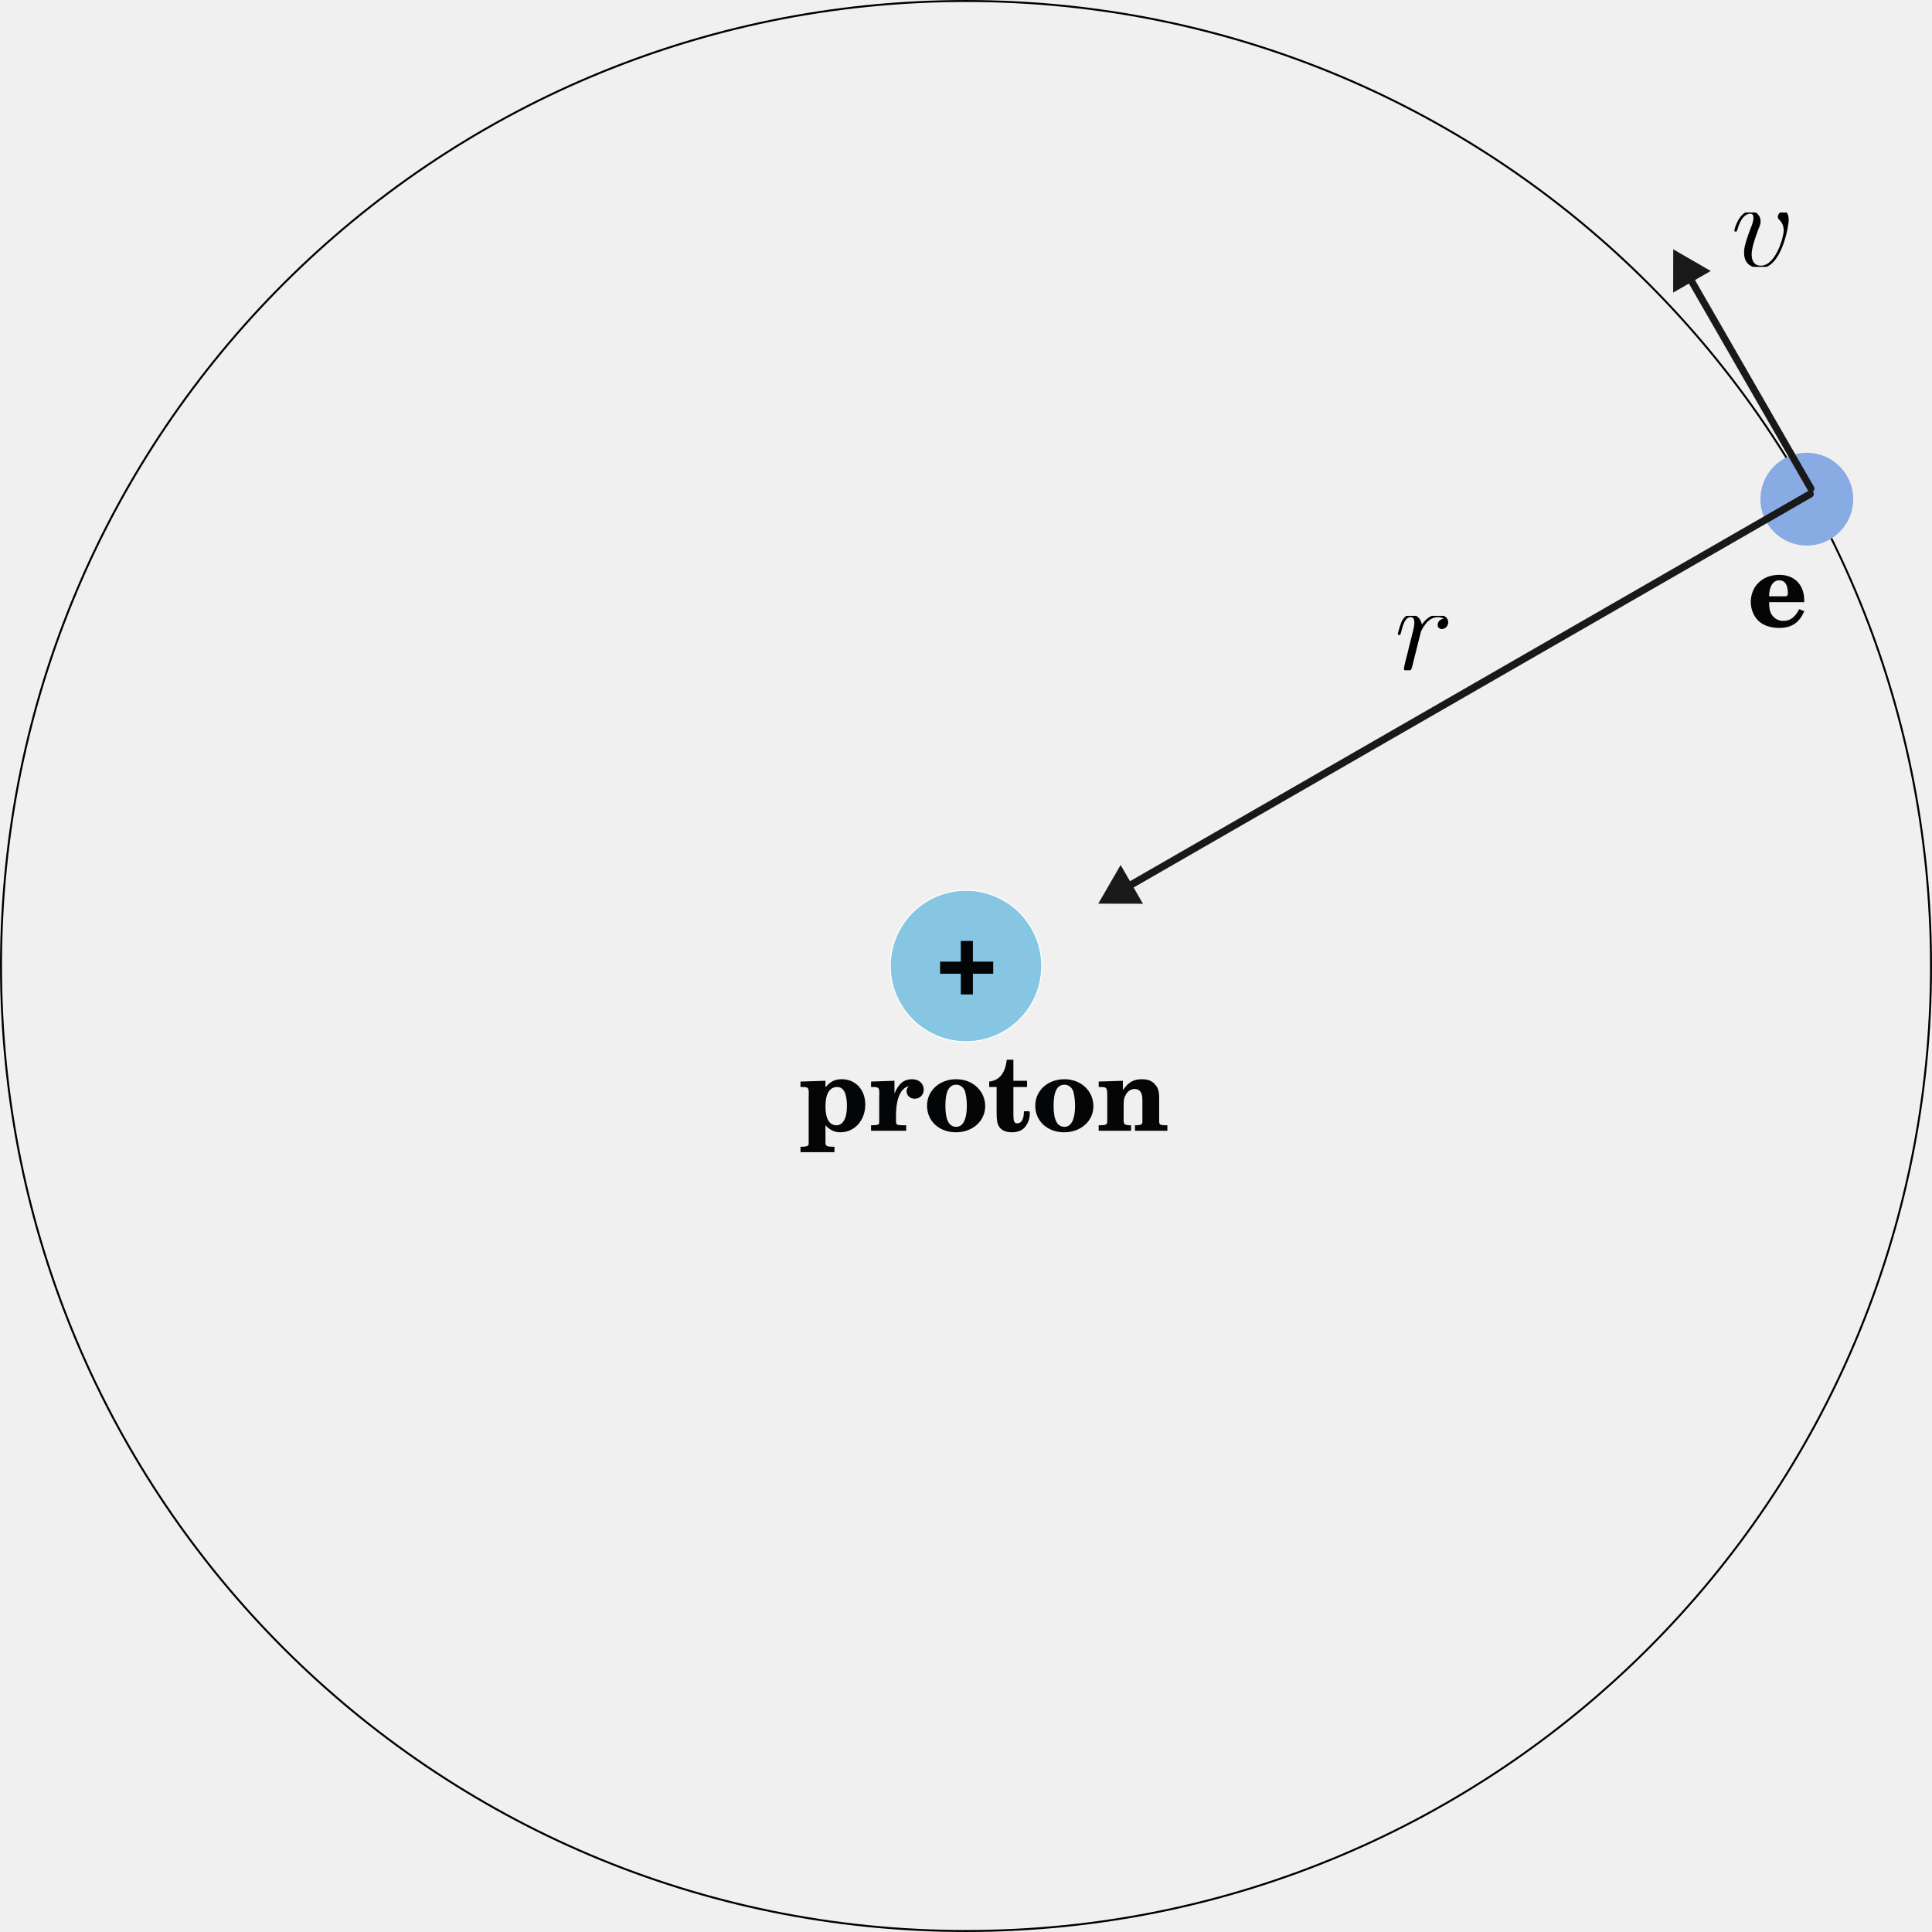
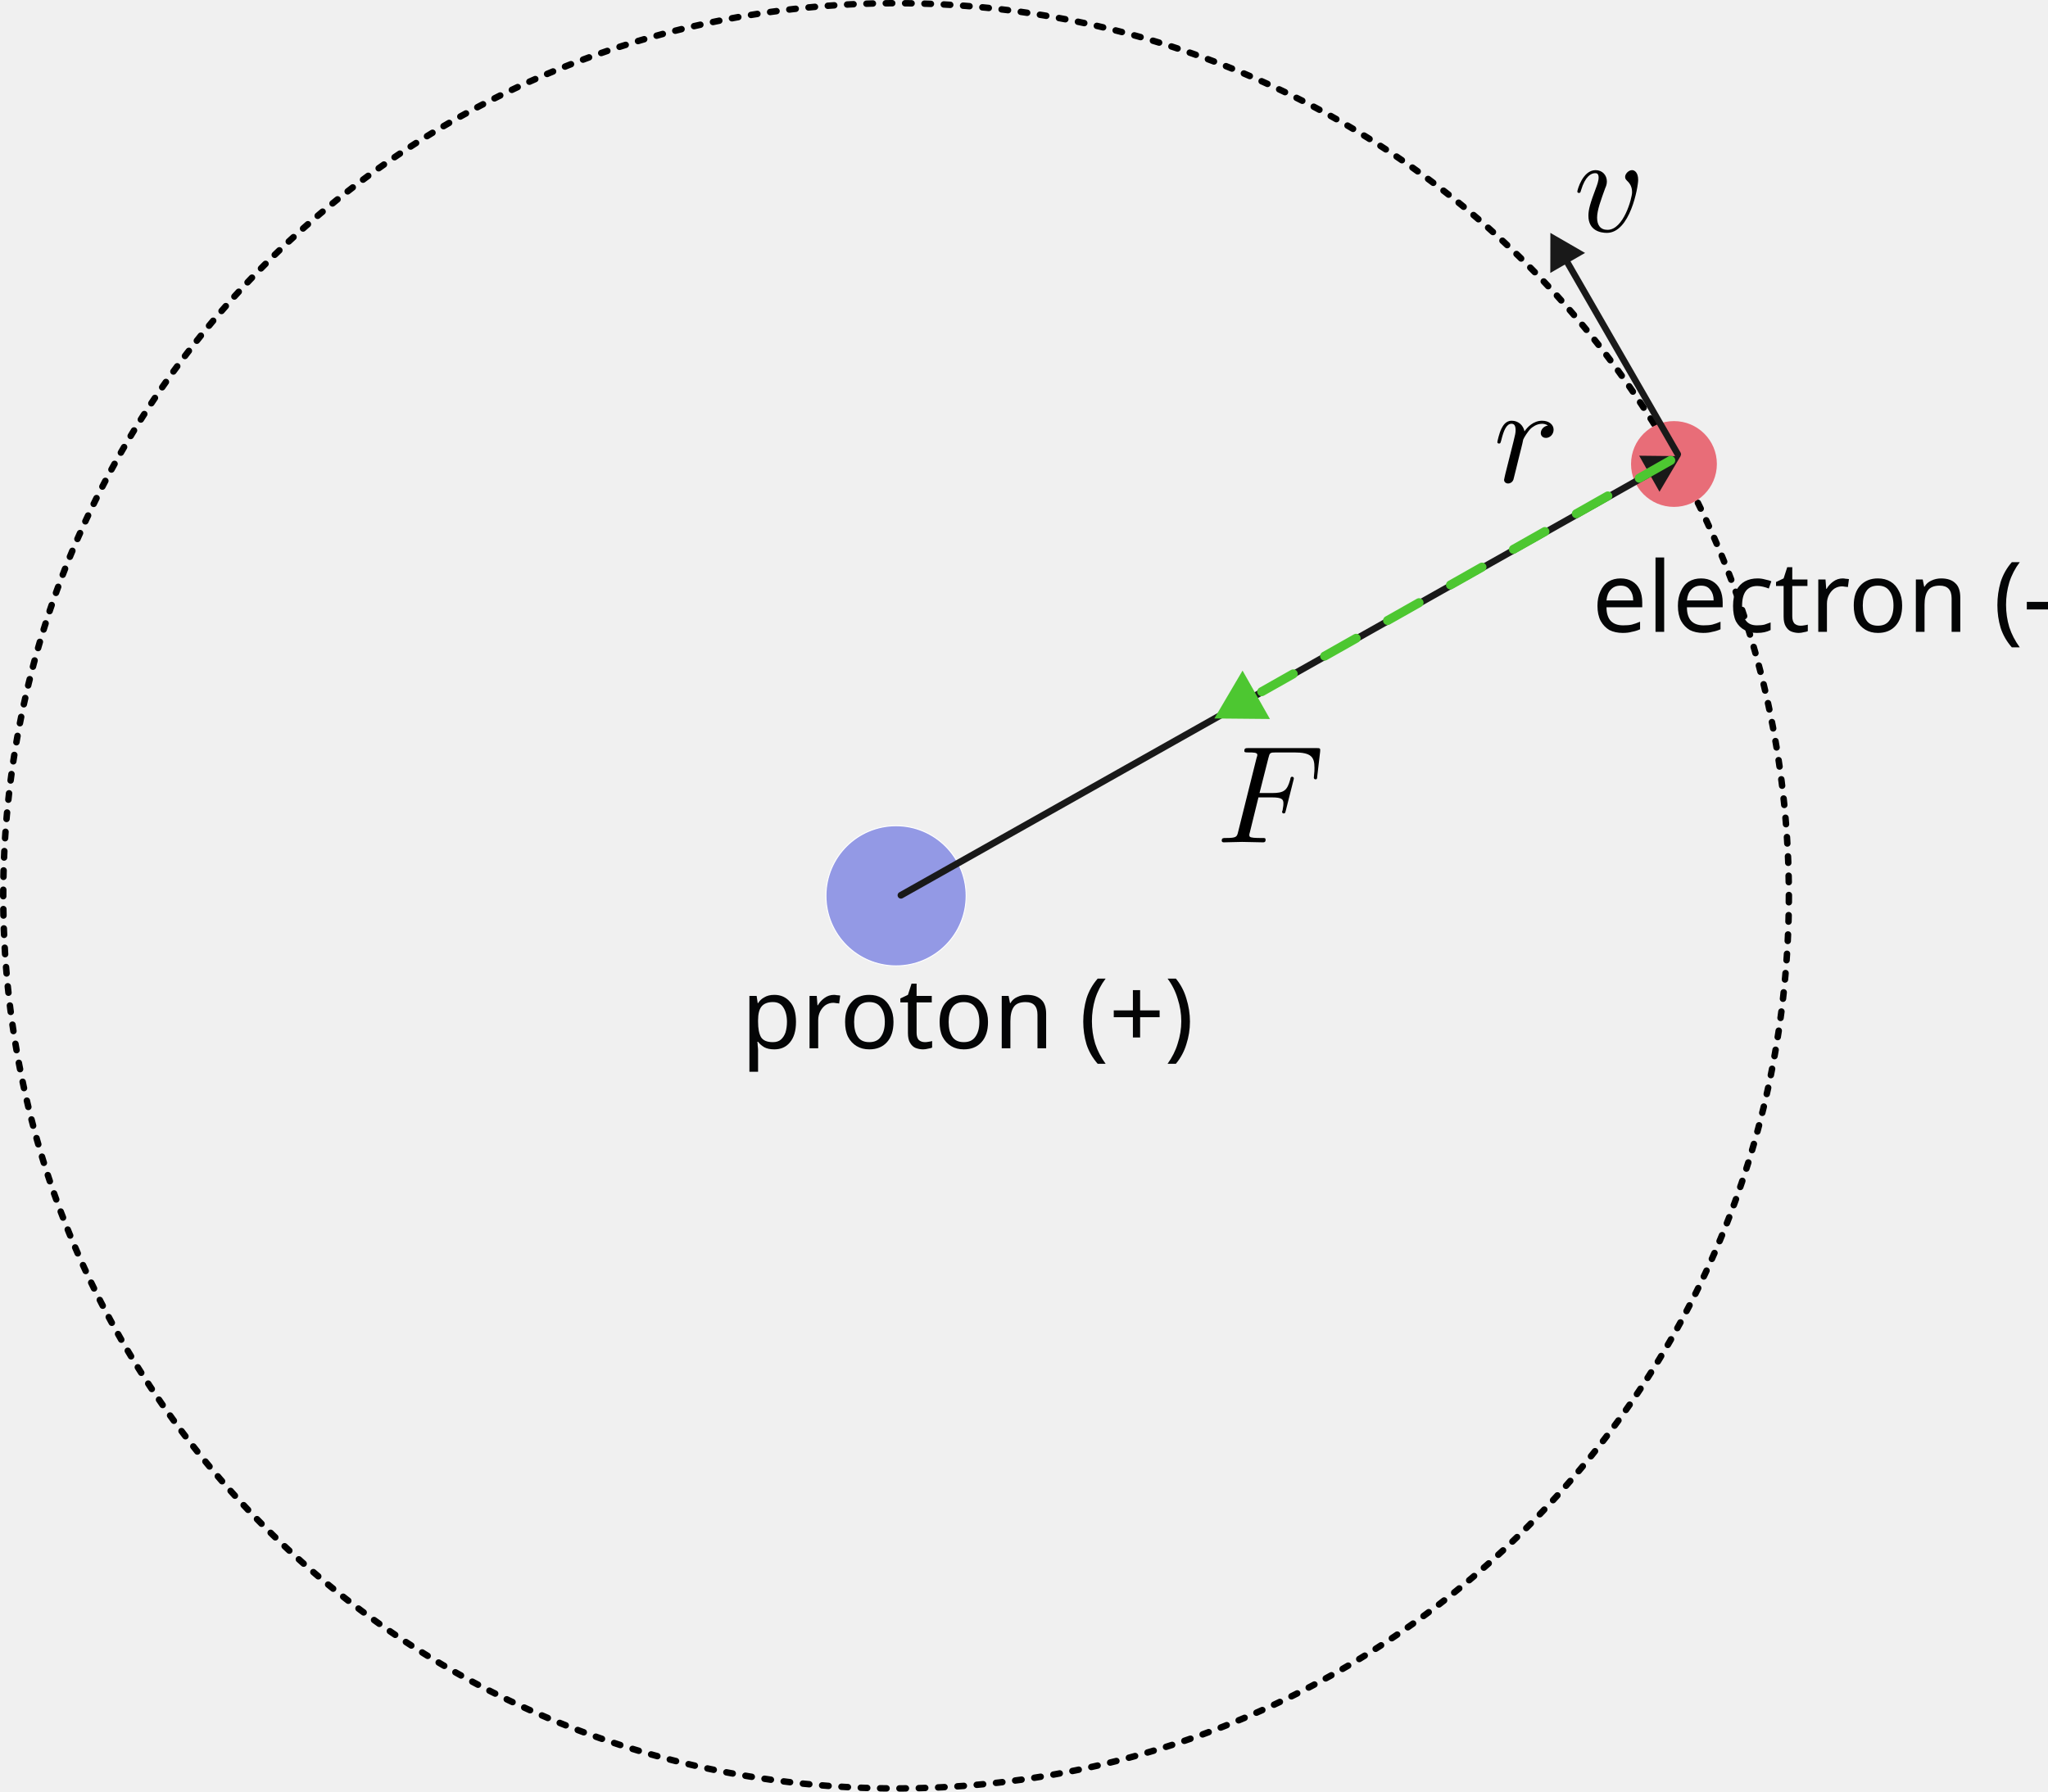
- <svg xmlns="http://www.w3.org/2000/svg" width="77.344mm" height="77.344mm" viewBox="0 0 77.344 77.344" version="1.1" id="svg5">
+ <svg xmlns="http://www.w3.org/2000/svg" xmlns:ns1="http://www.iki.fi/pav/software/textext/" width="88.617mm" height="77.542mm" viewBox="0 0 88.617 77.542" version="1.1" id="svg5">
  <defs id="defs2">
    <marker style="overflow:visible" id="TriangleStart" refX="0" refY="0" orient="auto-start-reverse" markerWidth="5.324" markerHeight="6.155" viewBox="0 0 5.324 6.155" preserveAspectRatio="xMidYMid">
      <path transform="scale(0.5)" style="fill:context-stroke;fill-rule:evenodd;stroke:context-stroke;stroke-width:1pt" d="M 5.77,0 -2.88,5 V -5 Z" id="path135" />
    </marker>
    <marker style="overflow:visible" id="TriangleStart-6" refX="0" refY="0" orient="auto-start-reverse" markerWidth="5.324" markerHeight="6.155" viewBox="0 0 5.324 6.155" preserveAspectRatio="xMidYMid">
      <path transform="scale(0.5)" style="fill:context-stroke;fill-rule:evenodd;stroke:context-stroke;stroke-width:1pt" d="M 5.77,0 -2.88,5 V -5 Z" id="path135-7" />
    </marker>
    <clipPath id="clipPath6097">
      <path clip-rule="nonzero" d="M 0,0 H 6.723 V 6.176 H 0 Z m 0,0" id="path5600" />
    </clipPath>
    <clipPath id="clipPath4955">
      <path clip-rule="nonzero" d="M 0,0 H 7 V 6.176 H 0 Z m 0,0" id="path4259" />
    </clipPath>
  </defs>
-   <g id="layer1" transform="translate(-24.05568,-14.98703)">
-     <circle style="fill:#87c6e2;stroke:#ffffff;stroke-width:0.043;stroke-linecap:round;stroke-linejoin:round;paint-order:fill markers stroke" id="path234" cx="62.728" cy="53.659" r="3.033" />
-     <circle style="fill:none;stroke:#000000;stroke-width:0.079;stroke-linecap:round;stroke-linejoin:round;stroke-opacity:1;paint-order:fill markers stroke" id="path236" cx="62.728" cy="53.659" r="38.632" />
-     <circle style="fill:#87abe2;fill-opacity:1;stroke:none;stroke-width:0.026;stroke-linecap:round;stroke-linejoin:round;paint-order:fill markers stroke" id="path234-3" cx="96.388" cy="34.97" r="1.857" />
-     <path style="fill:#87abe2;fill-opacity:1;stroke:#191919;stroke-width:0.291;stroke-linecap:round;stroke-linejoin:round;stroke-dasharray:none;stroke-opacity:1;marker-end:url(#TriangleStart);paint-order:fill markers stroke" d="M 96.522,34.765 68.918,50.648" id="path1013" />
+   <g id="layer1" transform="translate(-23.95587,-14.88828)">
+     <circle style="fill:#9399e5;fill-opacity:1;stroke:#ffffff;stroke-width:0.043;stroke-linecap:round;stroke-linejoin:round;paint-order:fill markers stroke" id="path234" cx="62.728" cy="53.659" r="3.033" />
+     <circle style="fill:none;stroke:#000000;stroke-width:0.279;stroke-linecap:round;stroke-linejoin:round;stroke-dasharray:0.279, 0.558;stroke-dashoffset:0;stroke-opacity:1;paint-order:fill markers stroke" id="path236" cx="62.728" cy="53.659" r="38.632" />
+     <circle style="fill:#e86d78;fill-opacity:1;stroke:none;stroke-width:0.026;stroke-linecap:round;stroke-linejoin:round;paint-order:fill markers stroke" id="path234-3" cx="96.388" cy="34.97" r="1.857" />
+     <path style="fill:#87abe2;fill-opacity:1;stroke:#191919;stroke-width:0.291;stroke-linecap:round;stroke-linejoin:round;stroke-dasharray:none;stroke-opacity:1;marker-end:url(#TriangleStart);paint-order:fill markers stroke" d="M 62.94,53.635 95.772,35.138" id="path1013" />
    <path style="fill:#87abe2;fill-opacity:1;stroke:#191919;stroke-width:0.282;stroke-linecap:round;stroke-linejoin:round;stroke-dasharray:none;stroke-opacity:1;marker-end:url(#TriangleStart-6);paint-order:fill markers stroke" d="M 96.554,34.548 91.54,25.835" id="path1013-5" />
-     <g transform="translate(80.01628,39.58907)" id="g2981">
-       <g clip-path="url(#clipPath6097)" id="g17" transform="matrix(0.352778,0,0,0.352778,-0.137804,0.0533135)">
-         <g fill="#000000" fill-opacity="1" id="g15">
-           <g id="use13" transform="translate(0,6.177)">
-             <path d="M 5.578,-5.859 C 5.141,-5.781 4.906,-5.469 4.906,-5.156 c 0,0.344 0.266,0.469 0.469,0.469 0.406,0 0.734,-0.344 0.734,-0.781 0,-0.453 -0.438,-0.859 -1.156,-0.859 -0.578,0 -1.234,0.266 -1.844,1.141 -0.094,-0.766 -0.672,-1.141 -1.25,-1.141 -0.547,0 -0.844,0.438 -1.016,0.75 -0.234,0.516 -0.453,1.375 -0.453,1.453 0,0.047 0.047,0.125 0.156,0.125 0.109,0 0.125,-0.016 0.219,-0.344 0.203,-0.859 0.484,-1.688 1.062,-1.688 0.344,0 0.438,0.234 0.438,0.656 0,0.312 -0.141,0.875 -0.25,1.312 L 1.625,-2.516 c -0.062,0.281 -0.219,0.922 -0.297,1.188 -0.094,0.359 -0.25,1.047 -0.25,1.109 0,0.203 0.156,0.359 0.375,0.359 0.156,0 0.422,-0.094 0.516,-0.391 0.047,-0.109 0.562,-2.281 0.656,-2.609 0.078,-0.312 0.156,-0.609 0.234,-0.922 0.047,-0.203 0.109,-0.438 0.156,-0.625 C 3.062,-4.531 3.438,-5.234 3.797,-5.547 3.969,-5.703 4.344,-6.031 4.938,-6.031 c 0.219,0 0.453,0.031 0.641,0.172 z m 0,0" id="path23" />
+     <text xml:space="preserve" style="font-weight:bold;font-size:4.233px;font-family:C059;-inkscape-font-specification:'C059 Bold';fill:#040506;fill-opacity:1;stroke:none;stroke-width:0.282;stroke-linecap:round;stroke-linejoin:round;stroke-dasharray:none;stroke-opacity:1;paint-order:fill markers stroke" x="56.025" y="60.254" id="text5824">
+       <tspan id="tspan5822" style="font-style:normal;font-variant:normal;font-weight:normal;font-stretch:normal;font-family:'Gentium Book Basic';-inkscape-font-specification:'Gentium Book Basic';fill:#040506;fill-opacity:1;stroke:none;stroke-width:0.282;stroke-opacity:1" x="56.025" y="60.254">proton (+)</tspan>
+     </text>
+     <text xml:space="preserve" style="font-weight:bold;font-size:4.233px;font-family:C059;-inkscape-font-specification:'C059 Bold';fill:#040506;fill-opacity:1;stroke:none;stroke-width:0.282;stroke-linecap:round;stroke-linejoin:round;stroke-dasharray:none;stroke-opacity:1;paint-order:fill markers stroke" x="92.843" y="42.234" id="text1">
+       <tspan id="tspan1" style="font-style:normal;font-variant:normal;font-weight:normal;font-stretch:normal;font-family:'Gentium Book Basic';-inkscape-font-specification:'Gentium Book Basic';fill:#040506;fill-opacity:1;stroke:none;stroke-width:0.282;stroke-opacity:1" x="92.843" y="42.234">electron (-)</tspan>
+     </text>
+     <g transform="matrix(0.601505,0,0,0.601505,88.7466,33.09742)" ns1:version="1.11.1" ns1:texconverter="pdflatex" ns1:pdfconverter="inkscape" ns1:text="$r$" ns1:preamble="/Users/yurydeshko/Library/Application Support/org.inkscape.Inkscape/config/inkscape/extensions/textext/default_packages.tex" ns1:scale="1.0795809473627798" ns1:alignment="middle center" ns1:inkscapeversion="1.4.2" ns1:jacobian_sqrt="0.380852" id="g2">
+       <defs id="id-44569808-f1da-4fd6-9914-8b61e1e87a94">
+         <g id="id-341ae964-67ed-480f-a532-bd9bfd9338d8">
+           <g id="id-56573adc-4294-4bfb-8b1c-a1dda7873700">
+             <path d="m 0.875,-0.594 c -0.031,0.156 -0.094,0.391 -0.094,0.438 0,0.172 0.141,0.266 0.297,0.266 0.125,0 0.297,-0.078 0.375,-0.281 C 1.469,-0.203 1.797,-1.562 1.844,-1.75 c 0.078,-0.328 0.266,-1.016 0.312,-1.297 0.047,-0.125 0.328,-0.594 0.562,-0.812 0.078,-0.062 0.375,-0.328 0.797,-0.328 0.266,0 0.406,0.125 0.422,0.125 -0.297,0.047 -0.516,0.281 -0.516,0.547 0,0.156 0.109,0.344 0.375,0.344 0.266,0 0.547,-0.234 0.547,-0.594 0,-0.344 -0.312,-0.641 -0.828,-0.641 C 2.875,-4.406 2.438,-3.922 2.25,-3.641 2.156,-4.094 1.797,-4.406 1.328,-4.406 0.875,-4.406 0.688,-4.016 0.594,-3.844 0.422,-3.5 0.297,-2.906 0.297,-2.875 c 0,0.109 0.094,0.109 0.109,0.109 0.109,0 0.109,-0.016 0.172,-0.234 0.172,-0.703 0.375,-1.188 0.734,-1.188 0.156,0 0.297,0.078 0.297,0.453 0,0.219 -0.031,0.328 -0.156,0.844 z m 0,0" id="id-e5fc57ec-021e-40ab-a6b0-38430088e043" />
          </g>
+         </g>
+       </defs>
+       <g fill="#000000" fill-opacity="1" id="id-e7bd63b5-4e29-4c12-b524-74b02d305e21" transform="translate(-149.009,-130.359)">
+         <g transform="translate(148.712,134.765)" id="g1">
+           <path d="m 0.875,-0.594 c -0.031,0.156 -0.094,0.391 -0.094,0.438 0,0.172 0.141,0.266 0.297,0.266 0.125,0 0.297,-0.078 0.375,-0.281 C 1.469,-0.203 1.797,-1.562 1.844,-1.75 c 0.078,-0.328 0.266,-1.016 0.312,-1.297 0.047,-0.125 0.328,-0.594 0.562,-0.812 0.078,-0.062 0.375,-0.328 0.797,-0.328 0.266,0 0.406,0.125 0.422,0.125 -0.297,0.047 -0.516,0.281 -0.516,0.547 0,0.156 0.109,0.344 0.375,0.344 0.266,0 0.547,-0.234 0.547,-0.594 0,-0.344 -0.312,-0.641 -0.828,-0.641 C 2.875,-4.406 2.438,-3.922 2.25,-3.641 2.156,-4.094 1.797,-4.406 1.328,-4.406 0.875,-4.406 0.688,-4.016 0.594,-3.844 0.422,-3.5 0.297,-2.906 0.297,-2.875 c 0,0.109 0.094,0.109 0.109,0.109 0.109,0 0.109,-0.016 0.172,-0.234 0.172,-0.703 0.375,-1.188 0.734,-1.188 0.156,0 0.297,0.078 0.297,0.453 0,0.219 -0.031,0.328 -0.156,0.844 z m 0,0" id="id-772700a2-1411-470a-89a3-6ced52b25e1f" />
        </g>
      </g>
    </g>
-     <g transform="translate(93.48521,23.43966)" id="g3806">
-       <g clip-path="url(#clipPath4955)" id="g3804" transform="matrix(0.352778,0,0,0.352778,-0.137804,0.0533135)">
-         <g fill="#000000" fill-opacity="1" id="g3802">
-           <g id="g3800" transform="translate(0,6.177)">
-             <path d="m 6.562,-5.359 c 0,-0.906 -0.469,-0.969 -0.578,-0.969 -0.344,0 -0.656,0.344 -0.656,0.641 0,0.172 0.094,0.266 0.156,0.328 C 5.625,-5.234 6,-4.844 6,-4.109 6,-3.5 5.141,-0.141 3.406,-0.141 c -0.875,0 -1.047,-0.734 -1.047,-1.266 0,-0.719 0.344,-1.719 0.719,-2.75 C 3.312,-4.75 3.375,-4.891 3.375,-5.172 c 0,-0.609 -0.438,-1.156 -1.141,-1.156 -1.312,0 -1.844,2.078 -1.844,2.203 0,0.047 0.047,0.125 0.156,0.125 C 0.672,-4 0.688,-4.062 0.75,-4.266 1.094,-5.5 1.656,-6.031 2.188,-6.031 c 0.141,0 0.375,0 0.375,0.469 0,0.375 -0.156,0.781 -0.375,1.328 -0.688,1.844 -0.688,2.281 -0.688,2.625 0,0.312 0.047,0.906 0.5,1.312 0.516,0.438 1.234,0.438 1.359,0.438 2.375,0 3.203,-4.688 3.203,-5.5 z m 0,0" id="path3798" />
+     <g transform="matrix(0.601505,0,0,0.601505,92.20731,22.25183)" ns1:version="1.11.1" ns1:texconverter="pdflatex" ns1:pdfconverter="inkscape" ns1:text="$v$" ns1:preamble="/Users/yurydeshko/Library/Application Support/org.inkscape.Inkscape/config/inkscape/extensions/textext/default_packages.tex" ns1:scale="1.7050542650363902" ns1:alignment="middle center" ns1:inkscapeversion="1.4.2" ns1:jacobian_sqrt="0.601505" id="g8">
+       <defs id="id-14e05655-f5c2-4270-925b-c53a4d0d5ae0">
+         <g id="id-c3b67262-a808-4c95-9fe7-aeee67f2b2d9">
+           <g id="id-e99fbaa2-caac-433a-82ca-d5daaae724bd">
+             <path d="m 4.672,-3.703 c 0,-0.547 -0.266,-0.703 -0.438,-0.703 -0.25,0 -0.5,0.266 -0.5,0.484 0,0.125 0.047,0.188 0.156,0.297 0.219,0.203 0.344,0.453 0.344,0.812 0,0.422 -0.609,2.703 -1.766,2.703 -0.516,0 -0.75,-0.344 -0.75,-0.875 0,-0.547 0.281,-1.281 0.578,-2.109 0.078,-0.172 0.125,-0.312 0.125,-0.5 0,-0.438 -0.312,-0.812 -0.812,-0.812 -0.938,0 -1.312,1.453 -1.312,1.531 0,0.109 0.094,0.109 0.109,0.109 0.109,0 0.109,-0.031 0.156,-0.188 0.297,-1 0.719,-1.234 1.016,-1.234 0.078,0 0.25,0 0.25,0.312 0,0.25 -0.109,0.531 -0.172,0.703 -0.438,1.156 -0.562,1.609 -0.562,2.047 0,1.078 0.875,1.234 1.328,1.234 1.672,0 2.25,-3.297 2.25,-3.812 z m 0,0" id="id-7ee673d3-456e-4e9e-b84c-97b383d37e67" />
          </g>
+         </g>
+       </defs>
+       <g fill="#000000" fill-opacity="1" id="id-2d727aad-a518-43f7-9626-2188966917c2" transform="translate(-149.009,-130.359)">
+         <g transform="translate(148.712,134.765)" id="g7">
+           <path d="m 4.672,-3.703 c 0,-0.547 -0.266,-0.703 -0.438,-0.703 -0.25,0 -0.5,0.266 -0.5,0.484 0,0.125 0.047,0.188 0.156,0.297 0.219,0.203 0.344,0.453 0.344,0.812 0,0.422 -0.609,2.703 -1.766,2.703 -0.516,0 -0.75,-0.344 -0.75,-0.875 0,-0.547 0.281,-1.281 0.578,-2.109 0.078,-0.172 0.125,-0.312 0.125,-0.5 0,-0.438 -0.312,-0.812 -0.812,-0.812 -0.938,0 -1.312,1.453 -1.312,1.531 0,0.109 0.094,0.109 0.109,0.109 0.109,0 0.109,-0.031 0.156,-0.188 0.297,-1 0.719,-1.234 1.016,-1.234 0.078,0 0.25,0 0.25,0.312 0,0.25 -0.109,0.531 -0.172,0.703 -0.438,1.156 -0.562,1.609 -0.562,2.047 0,1.078 0.875,1.234 1.328,1.234 1.672,0 2.25,-3.297 2.25,-3.812 z m 0,0" id="id-460a2f55-7741-4074-a18b-3b0807eb647a" />
        </g>
      </g>
    </g>
-     <text xml:space="preserve" style="font-weight:bold;font-size:4.233px;font-family:C059;-inkscape-font-specification:'C059 Bold';fill:#040506;fill-opacity:1;stroke:none;stroke-width:0.282;stroke-linecap:round;stroke-linejoin:round;stroke-dasharray:none;stroke-opacity:1;paint-order:fill markers stroke" x="56.025" y="60.254" id="text5824">
-       <tspan id="tspan5822" style="fill:#040506;fill-opacity:1;stroke:none;stroke-width:0.282;stroke-opacity:1" x="56.025" y="60.254">proton</tspan>
-     </text>
-     <text xml:space="preserve" style="font-weight:bold;font-size:4.233px;font-family:C059;-inkscape-font-specification:'C059 Bold';fill:#040506;fill-opacity:1;stroke:none;stroke-width:0.282;stroke-linecap:round;stroke-linejoin:round;stroke-dasharray:none;stroke-opacity:1;paint-order:fill markers stroke" x="61.471" y="54.795" id="text5824-3">
-       <tspan id="tspan5822-5" style="fill:#040506;fill-opacity:1;stroke:none;stroke-width:0.282;stroke-opacity:1" x="61.471" y="54.795">+</tspan>
-     </text>
-     <text xml:space="preserve" style="font-weight:bold;font-size:4.233px;font-family:C059;-inkscape-font-specification:'C059 Bold';fill:#040506;fill-opacity:1;stroke:none;stroke-width:0.282;stroke-linecap:round;stroke-linejoin:round;stroke-dasharray:none;stroke-opacity:1;paint-order:fill markers stroke" x="94.004" y="40.062" id="text5878">
-       <tspan id="tspan5876" style="fill:#040506;fill-opacity:1;stroke:none;stroke-width:0.282;stroke-opacity:1" x="94.004" y="40.062">e</tspan>
-     </text>
+     <path style="fill:#657a3b;fill-opacity:1;stroke:#4dc731;stroke-width:0.391;stroke-linecap:round;stroke-linejoin:round;stroke-dasharray:1.564, 1.564;stroke-dashoffset:0;stroke-opacity:1;marker-end:url(#TriangleStart);paint-order:fill markers stroke" d="M 96.248,34.813 77.71,45.3" id="path8" />
+     <g transform="matrix(0.601505,0,0,0.601505,76.82004,47.26573)" ns1:version="1.11.1" ns1:texconverter="pdflatex" ns1:pdfconverter="inkscape" ns1:text="$F$" ns1:preamble="/Users/yurydeshko/Library/Application Support/org.inkscape.Inkscape/config/inkscape/extensions/textext/default_packages.tex" ns1:scale="1.7050542650363902" ns1:alignment="middle center" ns1:inkscapeversion="1.4.2" ns1:jacobian_sqrt="0.601505" id="g14">
+       <defs id="id-b181ca1e-a932-4959-9dd7-2820c36877fc">
+         <g id="id-bc7c3968-d8cd-4f9c-a349-2558f5ff6719">
+           <g id="id-fb8d073c-7853-4f70-99c0-657ed13f1c3c">
+             <path d="m 3.016,-3.234 h 0.969 c 0.75,0 0.828,0.156 0.828,0.438 0,0.078 0,0.188 -0.062,0.5 C 4.719,-2.25 4.719,-2.219 4.719,-2.188 c 0,0.078 0.062,0.109 0.109,0.109 0.109,0 0.109,-0.031 0.156,-0.203 L 5.531,-4.453 C 5.562,-4.562 5.562,-4.578 5.562,-4.609 5.562,-4.625 5.547,-4.719 5.438,-4.719 5.344,-4.719 5.328,-4.672 5.297,-4.5 5.078,-3.734 4.859,-3.547 4,-3.547 H 3.094 l 0.641,-2.531 C 3.828,-6.438 3.844,-6.469 4.281,-6.469 h 1.312 c 1.219,0 1.453,0.328 1.453,1.094 0,0.234 0,0.266 -0.031,0.547 C 7,-4.703 7,-4.688 7,-4.656 c 0,0.047 0.031,0.125 0.125,0.125 0.109,0 0.109,-0.062 0.125,-0.25 L 7.453,-6.516 C 7.484,-6.781 7.438,-6.781 7.188,-6.781 H 2.297 c -0.188,0 -0.297,0 -0.297,0.203 0,0.109 0.094,0.109 0.281,0.109 0.375,0 0.656,0 0.656,0.172 0,0.047 0,0.062 -0.062,0.25 L 1.562,-0.781 c -0.094,0.391 -0.109,0.469 -0.906,0.469 -0.172,0 -0.281,0 -0.281,0.188 C 0.375,0 0.5,0 0.531,0 0.812,0 1.562,-0.031 1.844,-0.031 2.172,-0.031 3,0 3.328,0 3.422,0 3.531,0 3.531,-0.188 3.531,-0.266 3.484,-0.297 3.484,-0.297 3.453,-0.312 3.422,-0.312 3.203,-0.312 c -0.219,0 -0.266,0 -0.516,-0.016 -0.297,-0.031 -0.328,-0.078 -0.328,-0.203 0,-0.016 0,-0.078 0.047,-0.219 z m 0,0" id="id-55157c26-2c8c-4f96-8fb8-56152c06082f" />
+           </g>
+         </g>
+       </defs>
+       <g fill="#000000" fill-opacity="1" id="id-0a0003ac-ab5f-46ad-89b6-35f43e85aaa2" transform="translate(-149.087,-127.984)">
+         <g transform="translate(148.712,134.765)" id="g13">
+           <path d="m 3.016,-3.234 h 0.969 c 0.75,0 0.828,0.156 0.828,0.438 0,0.078 0,0.188 -0.062,0.5 C 4.719,-2.25 4.719,-2.219 4.719,-2.188 c 0,0.078 0.062,0.109 0.109,0.109 0.109,0 0.109,-0.031 0.156,-0.203 L 5.531,-4.453 C 5.562,-4.562 5.562,-4.578 5.562,-4.609 5.562,-4.625 5.547,-4.719 5.438,-4.719 5.344,-4.719 5.328,-4.672 5.297,-4.5 5.078,-3.734 4.859,-3.547 4,-3.547 H 3.094 l 0.641,-2.531 C 3.828,-6.438 3.844,-6.469 4.281,-6.469 h 1.312 c 1.219,0 1.453,0.328 1.453,1.094 0,0.234 0,0.266 -0.031,0.547 C 7,-4.703 7,-4.688 7,-4.656 c 0,0.047 0.031,0.125 0.125,0.125 0.109,0 0.109,-0.062 0.125,-0.25 L 7.453,-6.516 C 7.484,-6.781 7.438,-6.781 7.188,-6.781 H 2.297 c -0.188,0 -0.297,0 -0.297,0.203 0,0.109 0.094,0.109 0.281,0.109 0.375,0 0.656,0 0.656,0.172 0,0.047 0,0.062 -0.062,0.25 L 1.562,-0.781 c -0.094,0.391 -0.109,0.469 -0.906,0.469 -0.172,0 -0.281,0 -0.281,0.188 C 0.375,0 0.5,0 0.531,0 0.812,0 1.562,-0.031 1.844,-0.031 2.172,-0.031 3,0 3.328,0 3.422,0 3.531,0 3.531,-0.188 3.531,-0.266 3.484,-0.297 3.484,-0.297 3.453,-0.312 3.422,-0.312 3.203,-0.312 c -0.219,0 -0.266,0 -0.516,-0.016 -0.297,-0.031 -0.328,-0.078 -0.328,-0.203 0,-0.016 0,-0.078 0.047,-0.219 z m 0,0" id="id-e5361685-a214-49d0-a0fa-35dc54965c10" />
+         </g>
+       </g>
+     </g>
  </g>
</svg>
